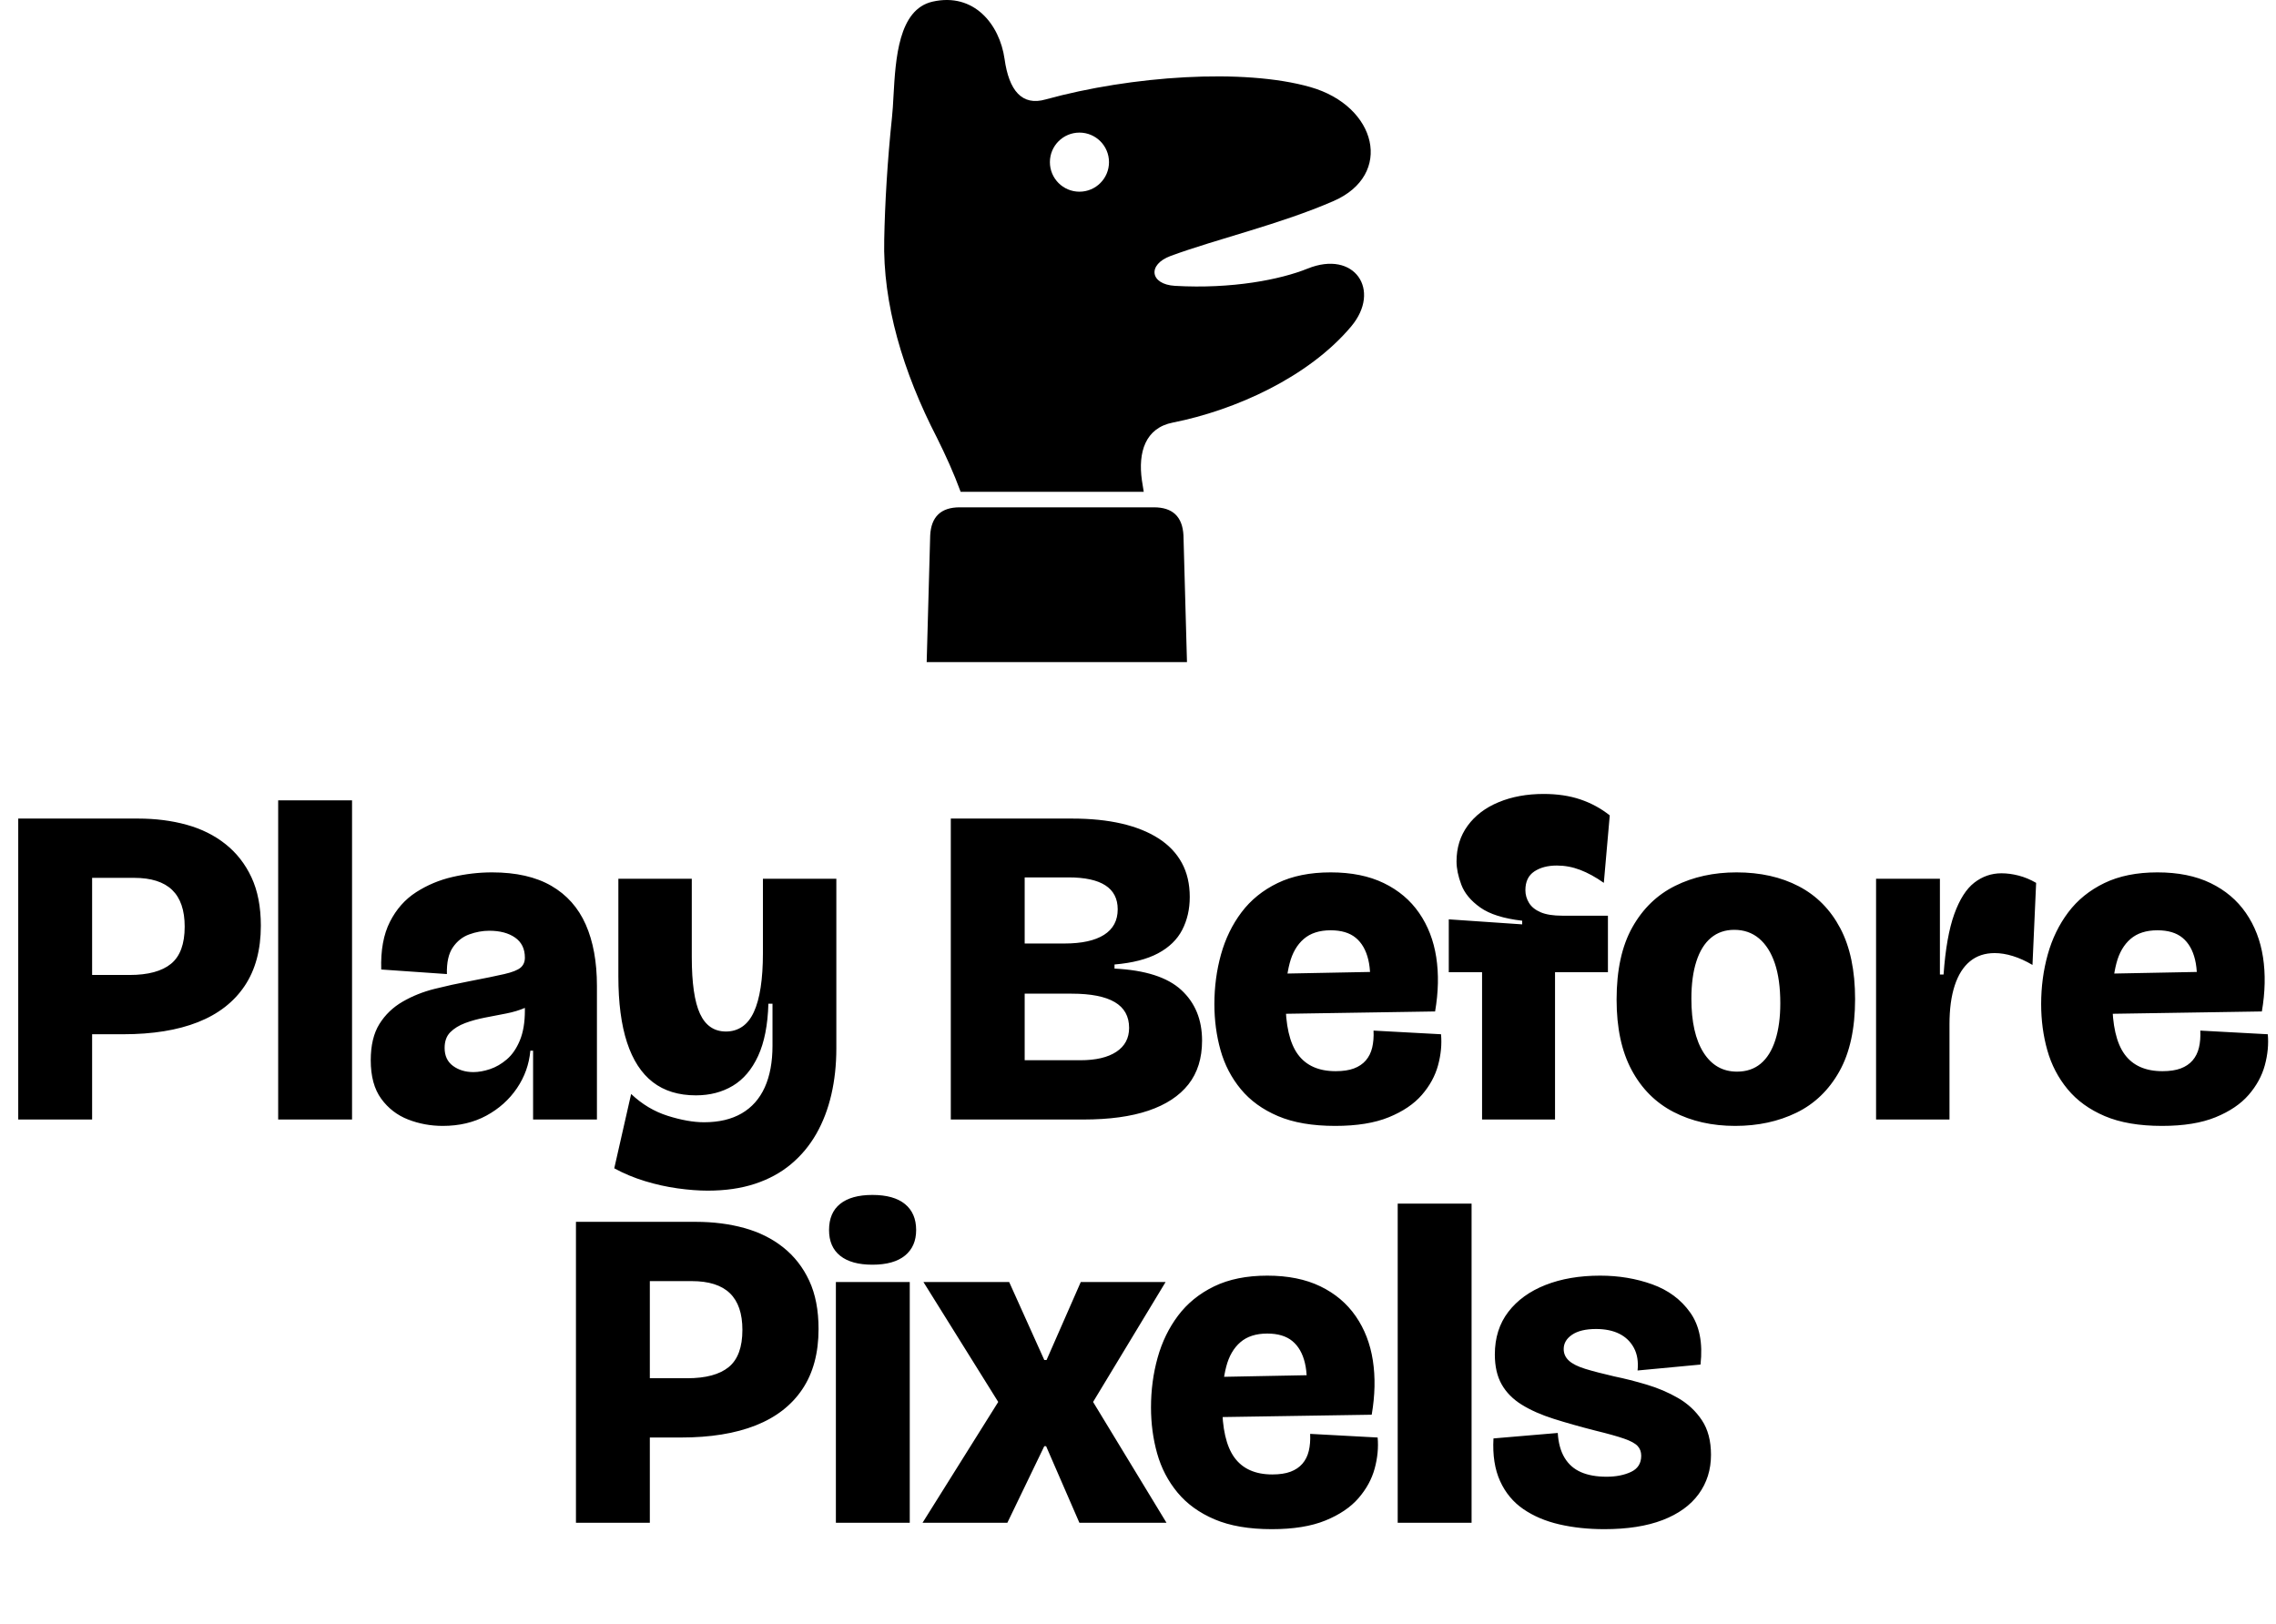
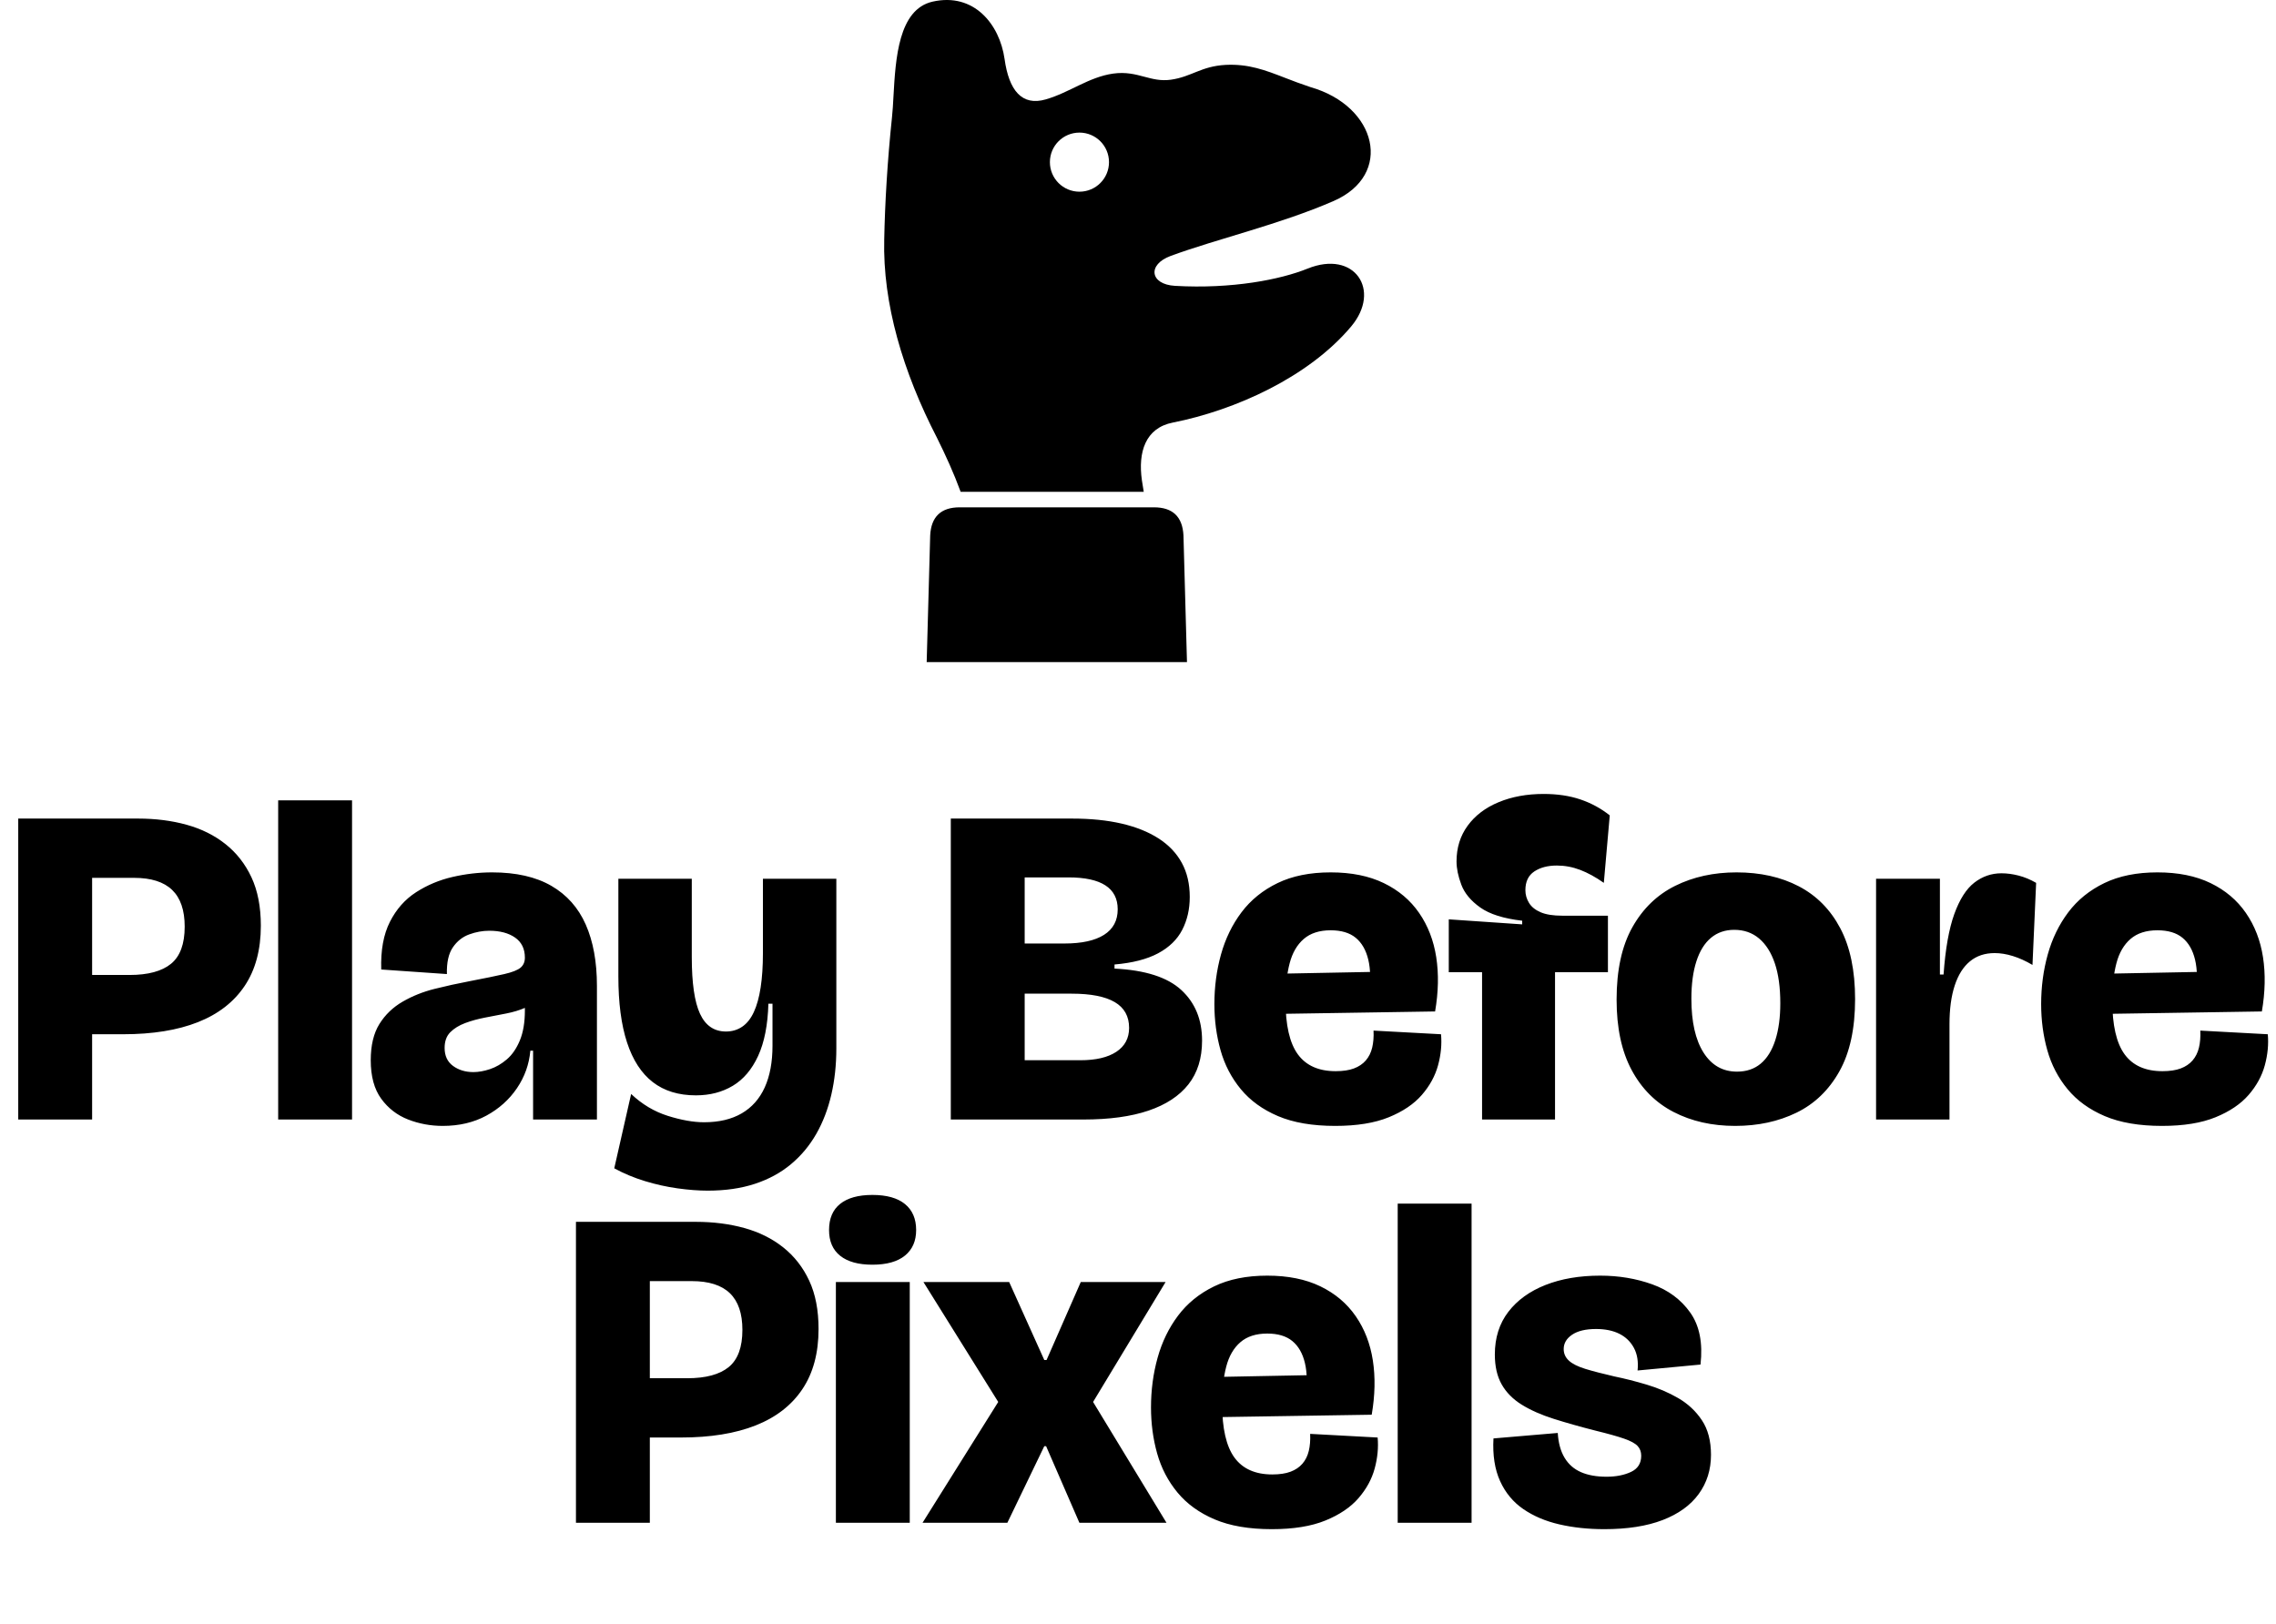
<svg xmlns="http://www.w3.org/2000/svg" viewBox="0 0 499.1 355.96" width="499.1" height="355.96" role="img" aria-label="Play Before Pixels">
-   <path fill="#000000" d="M210.66 107.86C209.14 103.72 207.38 99.87 205.48 96.04C197.98 81.51 193.55 66.56 193.9 52.48C194.05 44.67 194.6 35.25 195.6 25.76C195.75 24.39 195.84 22.8 195.93 21.09C196.39 12.91 197 2.06 204.5 0.36C213.56 -1.69 219.21 5.31 220.29 12.94C221.25 19.82 224.08 23.32 229.32 21.8C248.07 16.63 272.75 14.92 287.36 19.1C301.97 23.27 305.65 38.34 292.43 44.09C280.69 49.2 267.11 52.32 256.73 56.12C251.55 58.02 252.16 62.37 257.66 62.69C270.22 63.41 280.83 61.3 286.73 58.91C297.05 54.74 302.97 63.64 296.3 71.59C286.96 82.72 270.84 89.97 257.2 92.67C251.13 93.86 249.54 99.19 250.4 105.3C250.53 106.19 250.66 107.04 250.81 107.86ZM203.21 145.2L203.98 117.43Q204.29 111.26 210.46 111.26L253.04 111.26Q259.21 111.26 259.52 117.43L260.29 145.2ZM243.19 35.56C243.19 31.98 240.29 29.08 236.71 29.08C233.13 29.08 230.23 31.98 230.23 35.56C230.23 39.14 233.13 42.04 236.71 42.04C240.29 42.04 243.19 39.14 243.19 35.56Z" />
+   <path fill="#000000" d="M210.66 107.86C209.14 103.72 207.38 99.87 205.48 96.04C197.98 81.51 193.55 66.56 193.9 52.48C194.05 44.67 194.6 35.25 195.6 25.76C195.75 24.39 195.84 22.8 195.93 21.09C196.39 12.91 197 2.06 204.5 0.36C213.56 -1.69 219.21 5.31 220.29 12.94C221.25 19.82 224.08 23.32 229.32 21.8C234.56 20.29 238.76 16.89 244.1 16.14C246.88 15.75 248.95 16.3 250.94 16.83C252.78 17.32 254.55 17.79 256.76 17.48C261.34 16.83 263.35 14.53 268.76 14.23C273.8 13.98 277.44 15.38 281.85 17.09C283.53 17.74 285.33 18.43 287.36 19.1C301.97 23.27 305.65 38.34 292.43 44.09C280.69 49.2 267.11 52.32 256.73 56.12C251.55 58.02 252.16 62.37 257.66 62.69C270.22 63.41 280.83 61.3 286.73 58.91C297.05 54.74 302.97 63.64 296.3 71.59C286.96 82.72 270.84 89.97 257.2 92.67C251.13 93.86 249.54 99.19 250.4 105.3C250.53 106.19 250.66 107.04 250.81 107.86ZM203.21 145.2L203.98 117.43Q204.29 111.26 210.46 111.26L253.04 111.26Q259.21 111.26 259.52 117.43L260.29 145.2ZM243.19 35.56C243.19 31.98 240.29 29.08 236.71 29.08C233.13 29.08 230.23 31.98 230.23 35.56C230.23 39.14 233.13 42.04 236.71 42.04C240.29 42.04 243.19 39.14 243.19 35.56Z" />
  <path fill="#000000" d="M16.1 226.82V213.82H28.4Q34.5 213.82 37.5 211.37Q40.5 208.92 40.5 203.22Q40.5 197.82 37.75 195.17Q35 192.52 29.4 192.52H16.1V179.52H30.3Q36 179.52 40.9 180.87Q45.8 182.22 49.45 185.12Q53.1 188.02 55.15 192.42Q57.2 196.82 57.2 203.02Q57.2 210.92 53.65 216.22Q50.1 221.52 43.4 224.17Q36.7 226.82 27 226.82ZM4 245.52V179.52H20.2V245.52ZM61 245.52V175.52H77.2V245.52ZM97.1 246.92Q93.1 246.92 89.5 245.52Q85.9 244.12 83.6 240.97Q81.3 237.82 81.3 232.52Q81.3 227.62 83.2 224.57Q85.1 221.52 88.3 219.67Q91.5 217.82 95.3 216.87Q99.1 215.92 102.8 215.22Q108 214.22 110.6 213.62Q113.2 213.02 114.15 212.22Q115.1 211.42 115.1 210.02Q115.1 207.12 112.95 205.62Q110.8 204.12 107.3 204.12Q105.1 204.12 102.9 204.92Q100.7 205.72 99.3 207.77Q97.9 209.82 98 213.62L83.6 212.62Q83.4 206.32 85.5 202.17Q87.6 198.02 91.25 195.67Q94.9 193.32 99.25 192.32Q103.6 191.32 107.9 191.32Q115.8 191.32 120.9 194.27Q126 197.22 128.45 202.77Q130.9 208.32 130.9 216.22V225.62Q130.9 228.92 130.9 232.27Q130.9 235.62 130.9 238.92Q130.9 242.22 130.9 245.52H116.9Q116.9 241.92 116.9 238.22Q116.9 234.52 116.9 230.42H116.3Q115.9 234.92 113.35 238.67Q110.8 242.42 106.65 244.67Q102.5 246.92 97.1 246.92ZM103.8 235.12Q105.5 235.12 107.45 234.47Q109.4 233.82 111.15 232.32Q112.9 230.82 114 228.17Q115.1 225.52 115.1 221.62V219.22L117.8 218.92Q117 220.22 115.15 221.02Q113.3 221.82 111 222.27Q108.7 222.72 106.35 223.17Q104 223.62 102 224.37Q100 225.12 98.75 226.37Q97.5 227.62 97.5 229.82Q97.5 232.42 99.35 233.77Q101.2 235.12 103.8 235.12ZM155.2 261.12Q152.2 261.12 148.6 260.62Q145 260.12 141.4 259.02Q137.8 257.92 134.7 256.22L138.4 239.92Q142 243.32 146.45 244.72Q150.9 246.12 154.4 246.12Q159.3 246.12 162.65 244.17Q166 242.22 167.7 238.47Q169.4 234.72 169.4 229.32V220.12H168.5Q168.3 227.12 166.25 231.57Q164.2 236.02 160.7 238.12Q157.2 240.22 152.6 240.22Q146.9 240.22 143.15 237.32Q139.4 234.42 137.5 228.62Q135.6 222.82 135.6 214.12V192.72H151.7V209.92Q151.7 218.42 153.5 222.32Q155.3 226.22 159.2 226.22Q161.2 226.22 162.75 225.17Q164.3 224.12 165.3 221.97Q166.3 219.82 166.8 216.57Q167.3 213.32 167.3 209.02V192.72H183.4V229.92Q183.4 235.32 182.3 240.07Q181.2 244.82 179 248.67Q176.8 252.52 173.45 255.32Q170.1 258.12 165.55 259.62Q161 261.12 155.2 261.12ZM208.5 245.52V179.52H235.1Q241.2 179.52 245.95 180.62Q250.7 181.72 254.05 183.87Q257.4 186.02 259.15 189.22Q260.9 192.42 260.9 196.72Q260.9 200.72 259.25 203.92Q257.6 207.12 253.95 209.07Q250.3 211.02 244.4 211.52V212.42Q254.5 212.92 259.05 217.12Q263.6 221.32 263.6 228.22Q263.6 234.02 260.6 237.82Q257.6 241.62 251.85 243.57Q246.1 245.52 237.6 245.52ZM224.7 232.52H236.9Q242 232.52 244.8 230.67Q247.6 228.82 247.6 225.42Q247.6 221.62 244.45 219.77Q241.3 217.92 235 217.92H224.7ZM224.7 206.92H233.4Q239.1 206.92 242.1 205.02Q245.1 203.12 245.1 199.42Q245.1 195.92 242.4 194.17Q239.7 192.42 234.3 192.42H224.7ZM292.8 246.92Q285.3 246.92 280.25 244.77Q275.2 242.62 272.1 238.87Q269 235.12 267.65 230.32Q266.3 225.52 266.3 220.22Q266.3 214.52 267.75 209.32Q269.2 204.12 272.25 200.07Q275.3 196.02 280.15 193.67Q285 191.32 291.8 191.32Q298.6 191.32 303.45 193.67Q308.3 196.02 311.2 200.22Q314.1 204.42 314.95 209.92Q315.8 215.42 314.7 221.82L276.4 222.42V213.62L302.3 213.12L300.2 218.22Q300.8 213.62 300.05 210.47Q299.3 207.32 297.3 205.67Q295.3 204.02 291.8 204.02Q288.1 204.02 285.9 205.92Q283.7 207.82 282.8 211.27Q281.9 214.72 281.9 219.42Q281.9 227.52 284.6 231.22Q287.3 234.92 292.9 234.92Q295.3 234.92 296.9 234.32Q298.5 233.72 299.5 232.57Q300.5 231.42 300.9 229.77Q301.3 228.12 301.2 226.02L316 226.82Q316.3 230.12 315.35 233.62Q314.4 237.12 311.8 240.12Q309.2 243.12 304.55 245.02Q299.9 246.92 292.8 246.92ZM325 245.52V213.22H317.7V201.62L333.8 202.72V201.92Q327.7 201.22 324.6 199.02Q321.5 196.82 320.45 194.02Q319.4 191.22 319.4 188.92Q319.4 184.42 321.85 181.07Q324.3 177.72 328.65 175.92Q333 174.12 338.5 174.12Q343 174.12 346.55 175.32Q350.1 176.52 353 178.82L351.7 193.62Q349 191.72 346.5 190.77Q344 189.82 341.4 189.82Q338.4 189.82 336.45 191.12Q334.5 192.42 334.5 195.22Q334.5 196.72 335.3 198.02Q336.1 199.32 337.85 200.07Q339.6 200.82 342.6 200.82H352.6V213.22H341V245.52ZM380.5 246.92Q372.9 246.92 367 243.87Q361.1 240.82 357.8 234.67Q354.5 228.52 354.5 219.22Q354.5 209.52 357.95 203.37Q361.4 197.22 367.35 194.27Q373.3 191.32 380.8 191.32Q388.6 191.32 394.45 194.37Q400.3 197.42 403.55 203.57Q406.8 209.72 406.8 219.12Q406.8 228.82 403.35 234.97Q399.9 241.12 393.95 244.02Q388 246.92 380.5 246.92ZM380.9 235.02Q384 235.02 386.1 233.27Q388.2 231.52 389.3 228.12Q390.4 224.72 390.4 220.02Q390.4 214.82 389.2 211.27Q388 207.72 385.75 205.82Q383.5 203.92 380.3 203.92Q377.3 203.92 375.2 205.67Q373.1 207.42 372 210.82Q370.9 214.22 370.9 219.02Q370.9 226.62 373.55 230.82Q376.2 235.02 380.9 235.02ZM411.4 245.52V216.82V192.72H425.4V213.72H426.2Q426.8 205.32 428.55 200.47Q430.3 195.62 432.95 193.57Q435.6 191.52 438.9 191.52Q440.7 191.52 442.65 192.02Q444.6 192.52 446.5 193.62L445.7 211.62Q443.5 210.32 441.4 209.67Q439.3 209.02 437.4 209.02Q434.2 209.02 432 210.82Q429.8 212.62 428.65 216.12Q427.5 219.62 427.5 224.62V245.52ZM474.1 246.92Q466.6 246.92 461.55 244.77Q456.5 242.62 453.4 238.87Q450.3 235.12 448.95 230.32Q447.6 225.52 447.6 220.22Q447.6 214.52 449.05 209.32Q450.5 204.12 453.55 200.07Q456.6 196.02 461.45 193.67Q466.3 191.32 473.1 191.32Q479.9 191.32 484.75 193.67Q489.6 196.02 492.5 200.22Q495.4 204.42 496.25 209.92Q497.1 215.42 496 221.82L457.7 222.42V213.62L483.6 213.12L481.5 218.22Q482.1 213.62 481.35 210.47Q480.6 207.32 478.6 205.67Q476.6 204.02 473.1 204.02Q469.4 204.02 467.2 205.92Q465 207.82 464.1 211.27Q463.2 214.72 463.2 219.42Q463.2 227.52 465.9 231.22Q468.6 234.92 474.2 234.92Q476.6 234.92 478.2 234.32Q479.8 233.72 480.8 232.57Q481.8 231.42 482.2 229.77Q482.6 228.12 482.5 226.02L497.3 226.82Q497.6 230.12 496.65 233.62Q495.7 237.12 493.1 240.12Q490.5 243.12 485.85 245.02Q481.2 246.92 474.1 246.92ZM138.4 315.26V302.26H150.7Q156.8 302.26 159.8 299.81Q162.8 297.36 162.8 291.66Q162.8 286.26 160.05 283.61Q157.3 280.96 151.7 280.96H138.4V267.96H152.6Q158.3 267.96 163.2 269.31Q168.1 270.66 171.75 273.56Q175.4 276.46 177.45 280.86Q179.5 285.26 179.5 291.46Q179.5 299.36 175.95 304.66Q172.4 309.96 165.7 312.61Q159 315.26 149.3 315.26ZM126.3 333.96V267.96H142.5V333.96ZM183.3 333.96V281.16H199.5V333.96ZM191.3 277.36Q186.7 277.36 184.25 275.41Q181.8 273.46 181.8 269.76Q181.8 265.96 184.25 264.01Q186.7 262.06 191.3 262.06Q196 262.06 198.45 264.06Q200.9 266.06 200.9 269.76Q200.9 273.36 198.45 275.36Q196 277.36 191.3 277.36ZM202.3 333.96 218.9 307.46 202.5 281.16H221.3L229 298.26H229.5L237 281.16H255.6L239.7 307.46L255.8 333.96H236.7L229.4 317.16H229L220.9 333.96ZM278.9 335.36Q271.4 335.36 266.35 333.21Q261.3 331.06 258.2 327.31Q255.1 323.56 253.75 318.76Q252.4 313.96 252.4 308.66Q252.4 302.96 253.85 297.76Q255.3 292.56 258.35 288.51Q261.4 284.46 266.25 282.11Q271.1 279.76 277.9 279.76Q284.7 279.76 289.55 282.11Q294.4 284.46 297.3 288.66Q300.2 292.86 301.05 298.36Q301.9 303.86 300.8 310.26L262.5 310.86V302.06L288.4 301.56L286.3 306.66Q286.9 302.06 286.15 298.91Q285.4 295.76 283.4 294.11Q281.4 292.46 277.9 292.46Q274.2 292.46 272 294.36Q269.8 296.26 268.9 299.71Q268 303.16 268 307.86Q268 315.96 270.7 319.66Q273.4 323.36 279 323.36Q281.4 323.36 283 322.76Q284.6 322.16 285.6 321.01Q286.6 319.86 287 318.21Q287.4 316.56 287.3 314.46L302.1 315.26Q302.4 318.56 301.45 322.06Q300.5 325.56 297.9 328.56Q295.3 331.56 290.65 333.46Q286 335.36 278.9 335.36ZM306.5 333.96V263.96H322.7V333.96ZM351.8 335.36Q346.5 335.36 341.95 334.31Q337.4 333.26 334.05 330.96Q330.7 328.66 328.95 324.81Q327.2 320.96 327.5 315.46L341.6 314.26Q341.8 317.56 343.1 319.71Q344.4 321.86 346.7 322.86Q349 323.86 352.3 323.86Q355.4 323.86 357.65 322.81Q359.9 321.76 359.9 319.26Q359.9 317.96 359.1 317.11Q358.3 316.26 356.15 315.51Q354 314.76 349.9 313.76Q344.8 312.46 340.7 311.16Q336.6 309.86 333.7 308.06Q330.8 306.26 329.3 303.61Q327.8 300.96 327.8 297.06Q327.8 291.56 330.75 287.71Q333.7 283.86 338.9 281.81Q344.1 279.76 350.9 279.76Q357 279.76 362.3 281.66Q367.6 283.56 370.65 287.86Q373.7 292.16 372.9 299.26L359.1 300.56Q359.4 297.66 358.3 295.61Q357.2 293.56 355.1 292.51Q353 291.46 350 291.46Q346.6 291.46 344.75 292.71Q342.9 293.96 342.9 295.86Q342.9 297.36 344.05 298.41Q345.2 299.46 347.65 300.21Q350.1 300.96 354 301.86Q357.4 302.56 361.1 303.66Q364.8 304.76 368 306.61Q371.2 308.46 373.2 311.46Q375.2 314.46 375.2 319.06Q375.2 323.96 372.5 327.66Q369.8 331.36 364.6 333.36Q359.4 335.36 351.8 335.36Z" />
</svg>
